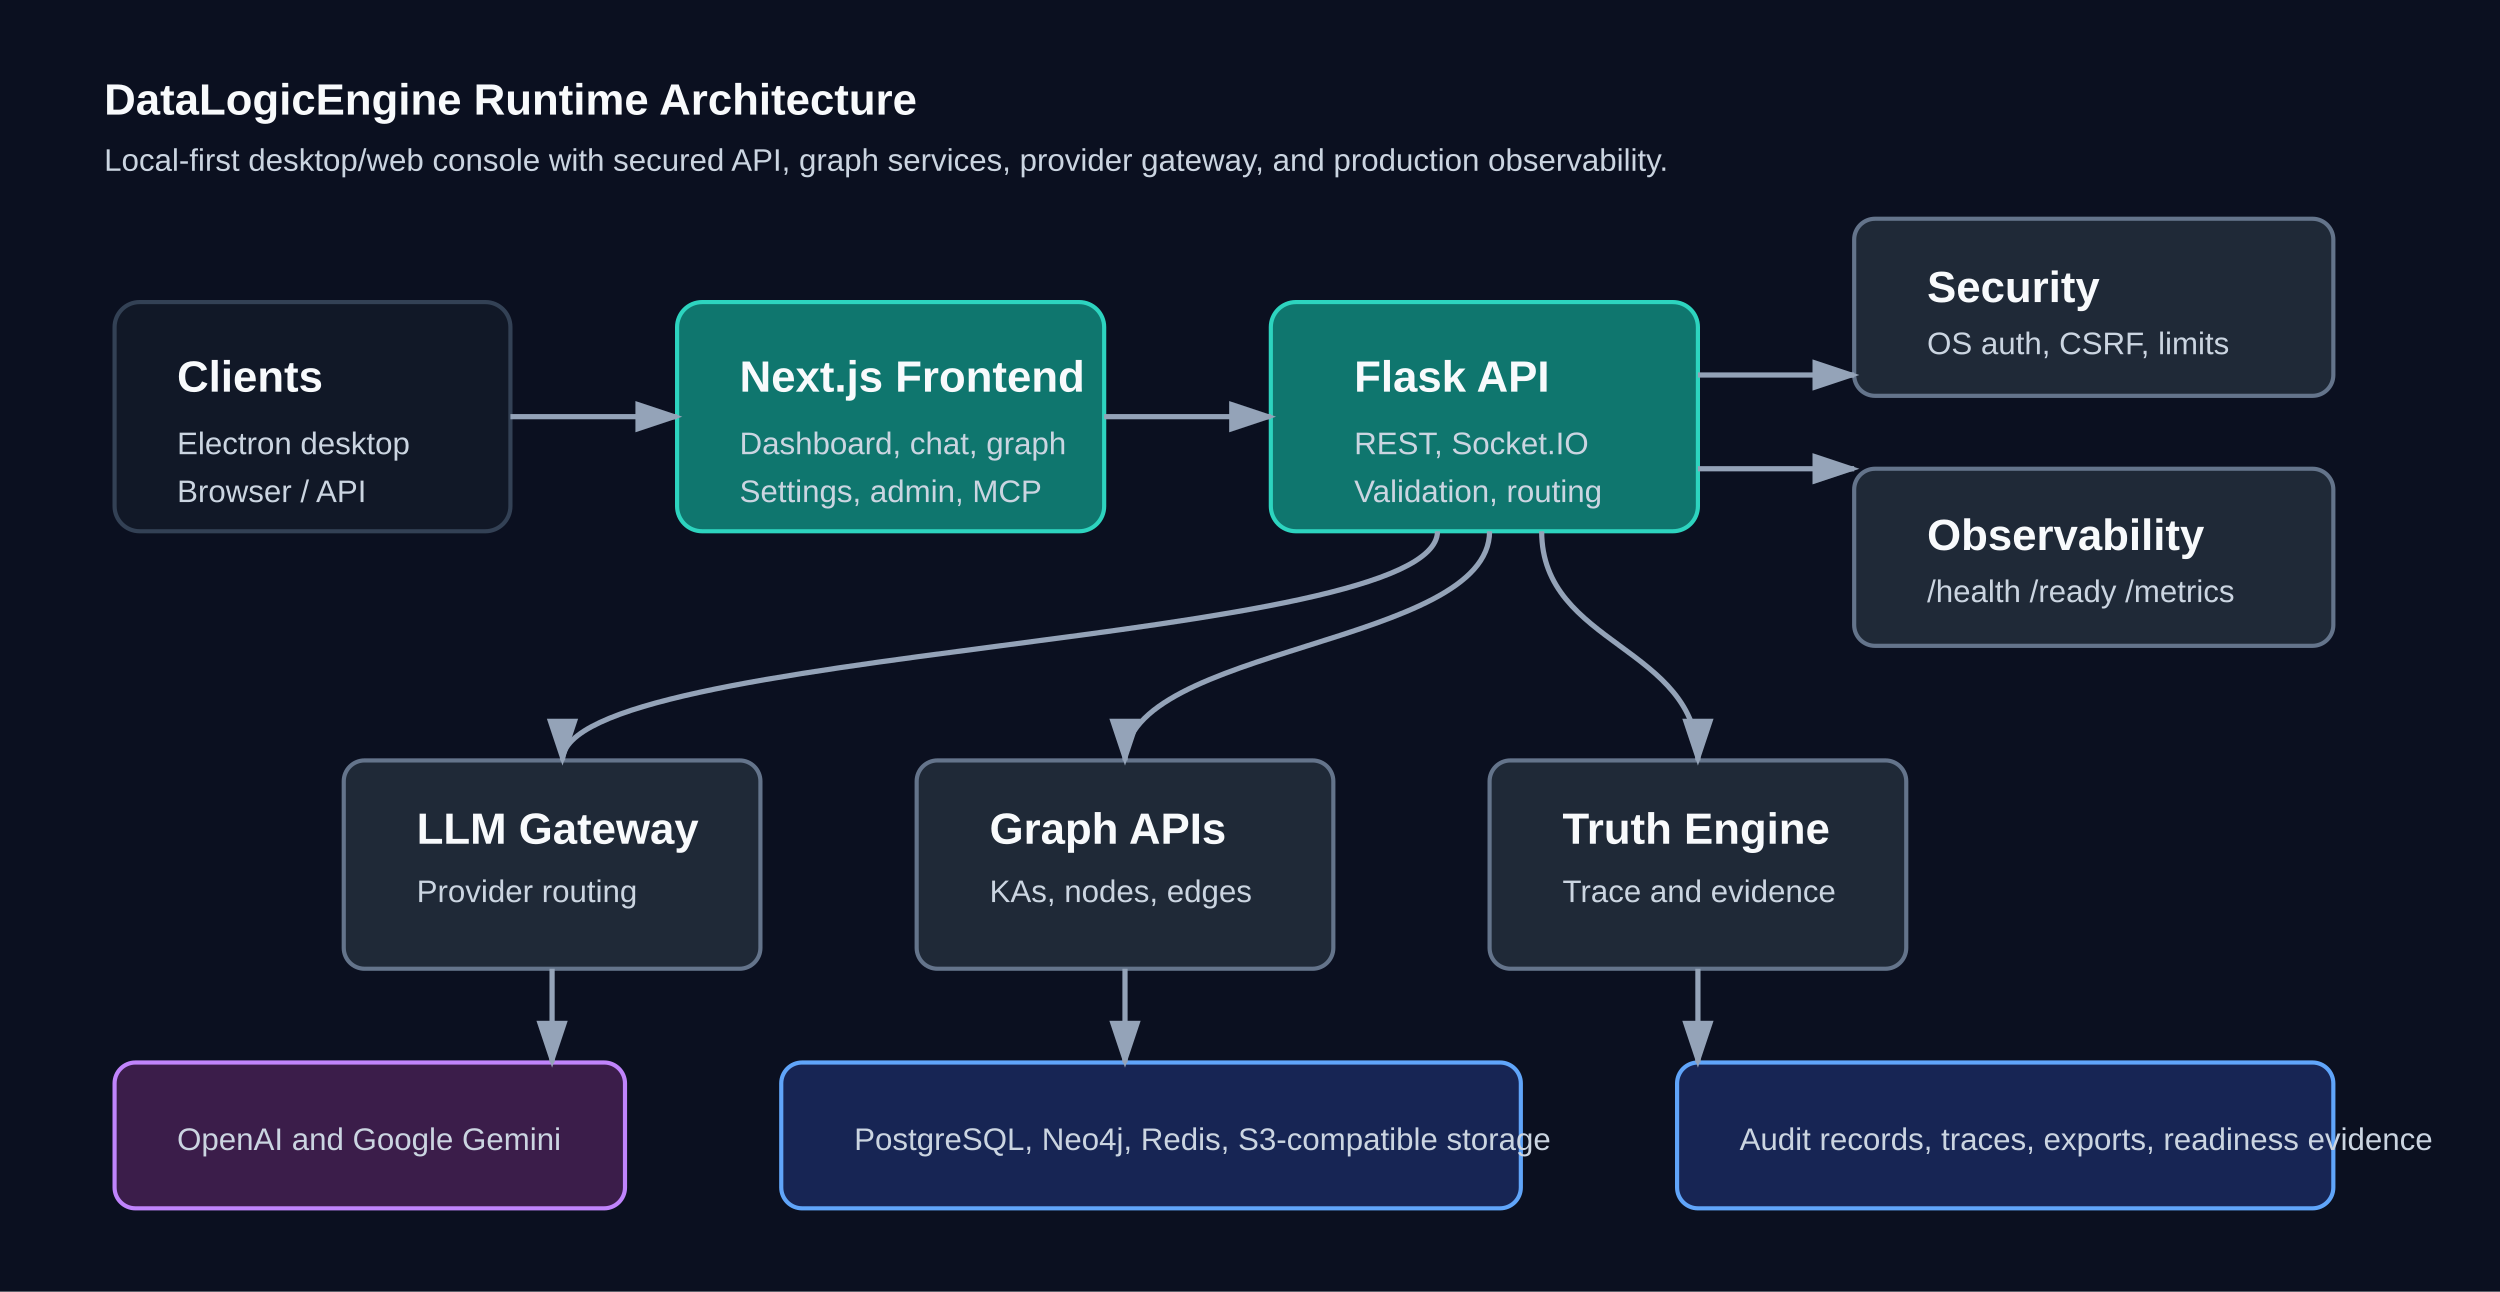
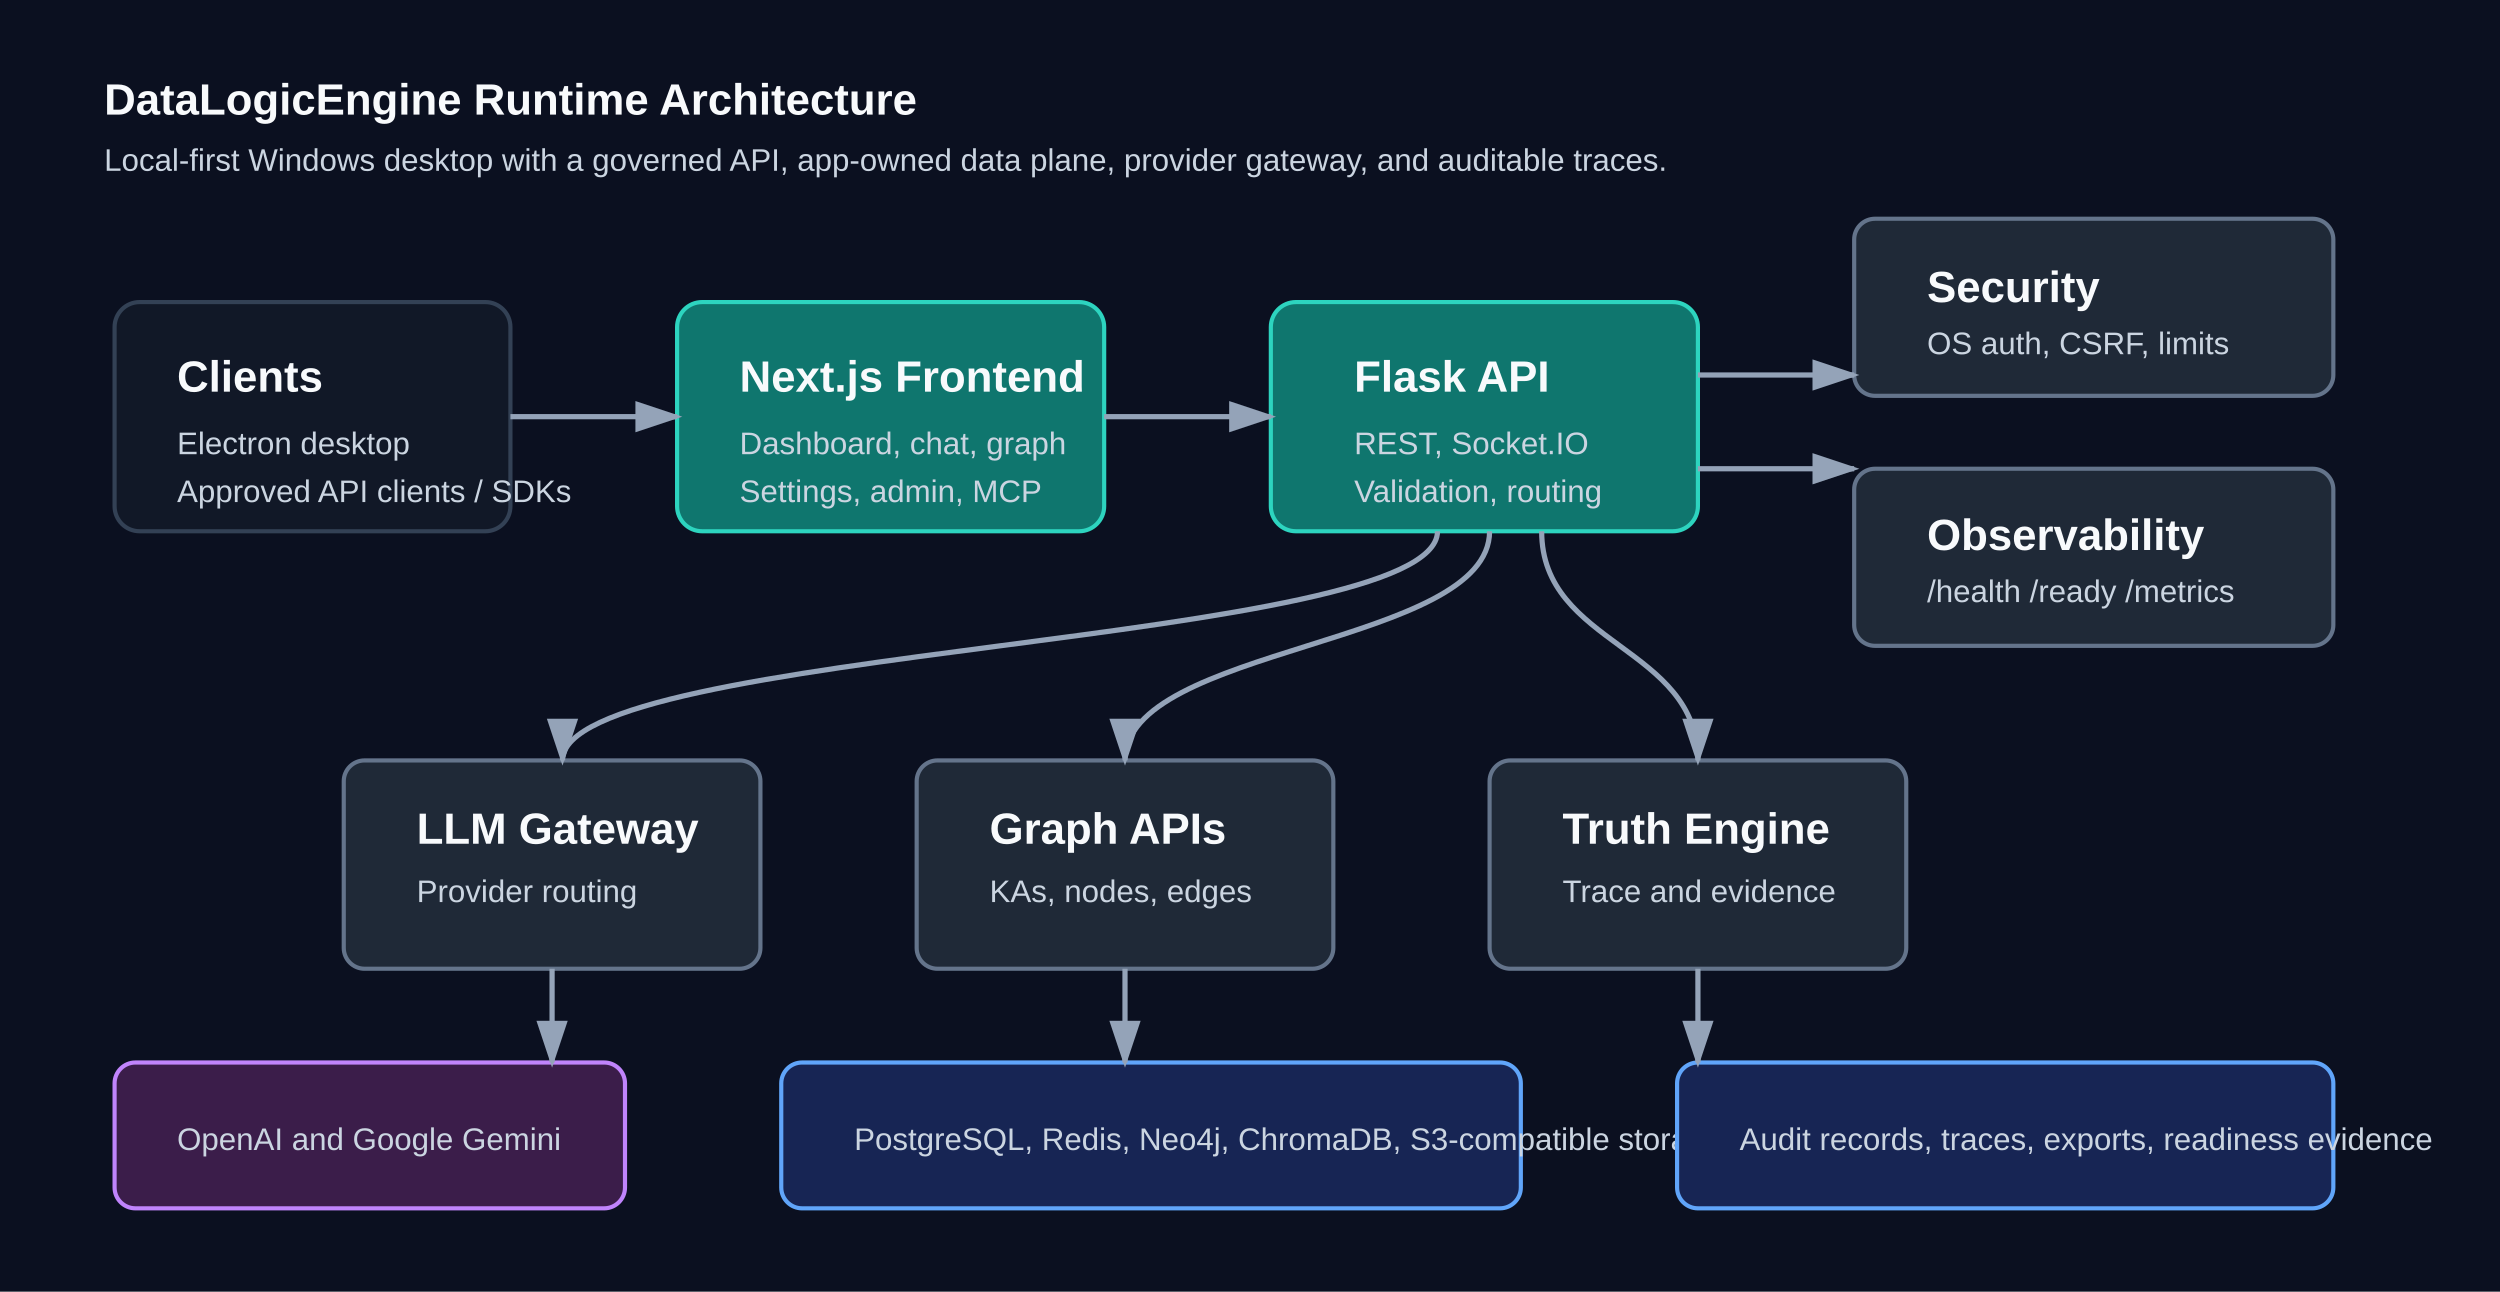
<svg xmlns="http://www.w3.org/2000/svg" width="1200" height="620" viewBox="0 0 1200 620" role="img" aria-labelledby="title desc">
  <defs>
    <style>
      .bg{fill:#0b1020}
      .panel{fill:#111827;stroke:#334155;stroke-width:2;rx:12}
      .accent{fill:#0f766e;stroke:#2dd4bf;stroke-width:2;rx:12}
      .service{fill:#1f2937;stroke:#64748b;stroke-width:2;rx:10}
      .data{fill:#172554;stroke:#60a5fa;stroke-width:2;rx:10}
      .external{fill:#3b1d4a;stroke:#c084fc;stroke-width:2;rx:10}
      .label{font-family:Segoe UI,Arial,sans-serif;font-size:21px;font-weight:700;fill:#f8fafc}
      .small{font-family:Segoe UI,Arial,sans-serif;font-size:15px;fill:#cbd5e1}
      .tiny{font-family:Segoe UI,Arial,sans-serif;font-size:13px;fill:#94a3b8}
      .line{stroke:#94a3b8;stroke-width:2.5;fill:none;marker-end:url(#arrow)}
    </style>
    <marker id="arrow" markerWidth="10" markerHeight="10" refX="8" refY="3" orient="auto" markerUnits="strokeWidth">
      <path d="M0,0 L0,6 L9,3 z" fill="#94a3b8" />
    </marker>
  </defs>
  <rect class="bg" width="1200" height="620" />
  <text x="50" y="55" class="label">DataLogicEngine Runtime Architecture</text>
-   <text x="50" y="82" class="small">Local-first desktop/web console with secured API, graph services, provider gateway, and production observability.</text>
+   <text x="50" y="82" class="small">Local-first Windows desktop with a governed API, app-owned data plane, provider gateway, and auditable traces.</text>
  <rect x="55" y="145" width="190" height="110" class="panel" />
  <text x="85" y="188" class="label">Clients</text>
  <text x="85" y="218" class="small">Electron desktop</text>
-   <text x="85" y="241" class="small">Browser / API</text>
+   <text x="85" y="241" class="small">Approved API clients / SDKs</text>
  <rect x="325" y="145" width="205" height="110" class="accent" />
  <text x="355" y="188" class="label">Next.js Frontend</text>
  <text x="355" y="218" class="small">Dashboard, chat, graph</text>
  <text x="355" y="241" class="small">Settings, admin, MCP</text>
  <rect x="610" y="145" width="205" height="110" class="accent" />
  <text x="650" y="188" class="label">Flask API</text>
  <text x="650" y="218" class="small">REST, Socket.IO</text>
  <text x="650" y="241" class="small">Validation, routing</text>
  <rect x="890" y="105" width="230" height="85" class="service" />
  <text x="925" y="145" class="label">Security</text>
  <text x="925" y="170" class="small">OS auth, CSRF, limits</text>
  <rect x="890" y="225" width="230" height="85" class="service" />
  <text x="925" y="264" class="label">Observability</text>
  <text x="925" y="289" class="small">/health /ready /metrics</text>
  <rect x="165" y="365" width="200" height="100" class="service" />
  <text x="200" y="405" class="label">LLM Gateway</text>
  <text x="200" y="433" class="small">Provider routing</text>
  <rect x="440" y="365" width="200" height="100" class="service" />
  <text x="475" y="405" class="label">Graph APIs</text>
  <text x="475" y="433" class="small">KAs, nodes, edges</text>
  <rect x="715" y="365" width="200" height="100" class="service" />
  <text x="750" y="405" class="label">Truth Engine</text>
  <text x="750" y="433" class="small">Trace and evidence</text>
  <rect x="55" y="510" width="245" height="70" class="external" />
  <text x="85" y="552" class="small">OpenAI and Google Gemini</text>
  <rect x="375" y="510" width="355" height="70" class="data" />
-   <text x="410" y="552" class="small">PostgreSQL, Neo4j, Redis, S3-compatible storage</text>
+   <text x="410" y="552" class="small">PostgreSQL, Redis, Neo4j, ChromaDB, S3-compatible storage</text>
  <rect x="805" y="510" width="315" height="70" class="data" />
  <text x="835" y="552" class="small">Audit records, traces, exports, readiness evidence</text>
  <path class="line" d="M245 200 H325" />
  <path class="line" d="M530 200 H610" />
  <path class="line" d="M815 180 H890" />
  <path class="line" d="M815 225 H890" />
  <path class="line" d="M690 255 C690 310 270 310 270 365" />
  <path class="line" d="M715 255 C715 310 540 310 540 365" />
  <path class="line" d="M740 255 C740 310 815 310 815 365" />
  <path class="line" d="M265 465 V510" />
  <path class="line" d="M540 465 V510" />
  <path class="line" d="M815 465 V510" />
</svg>
